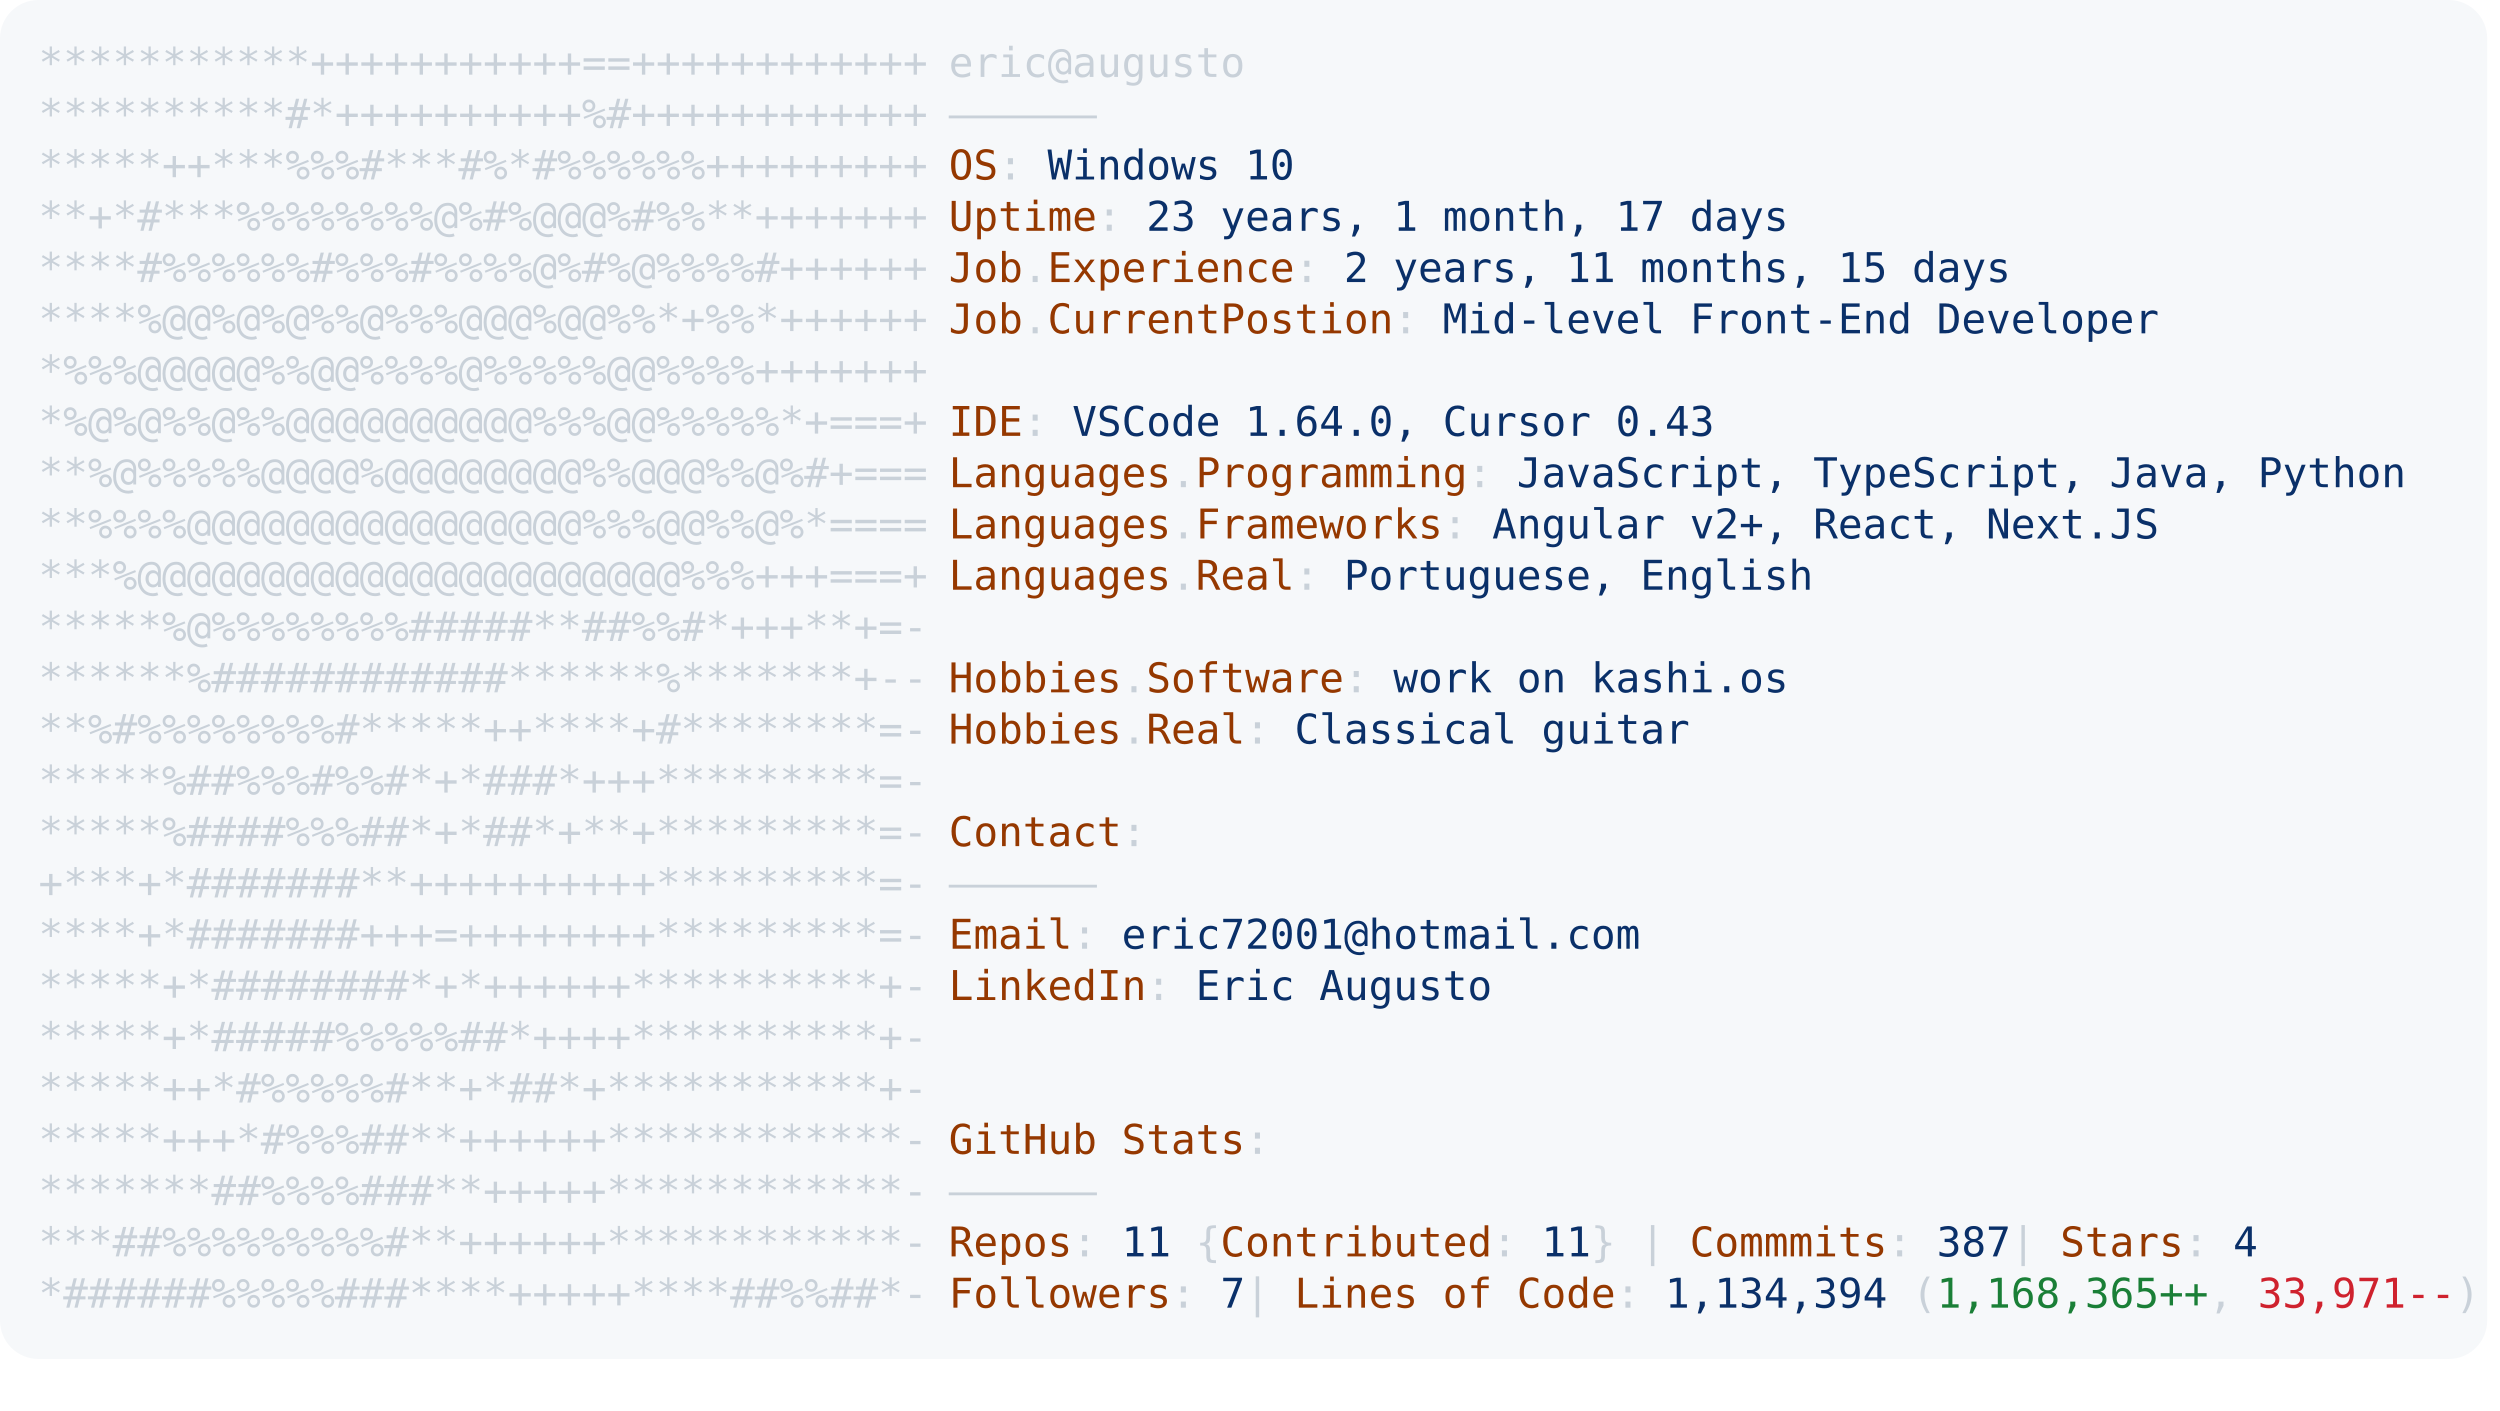
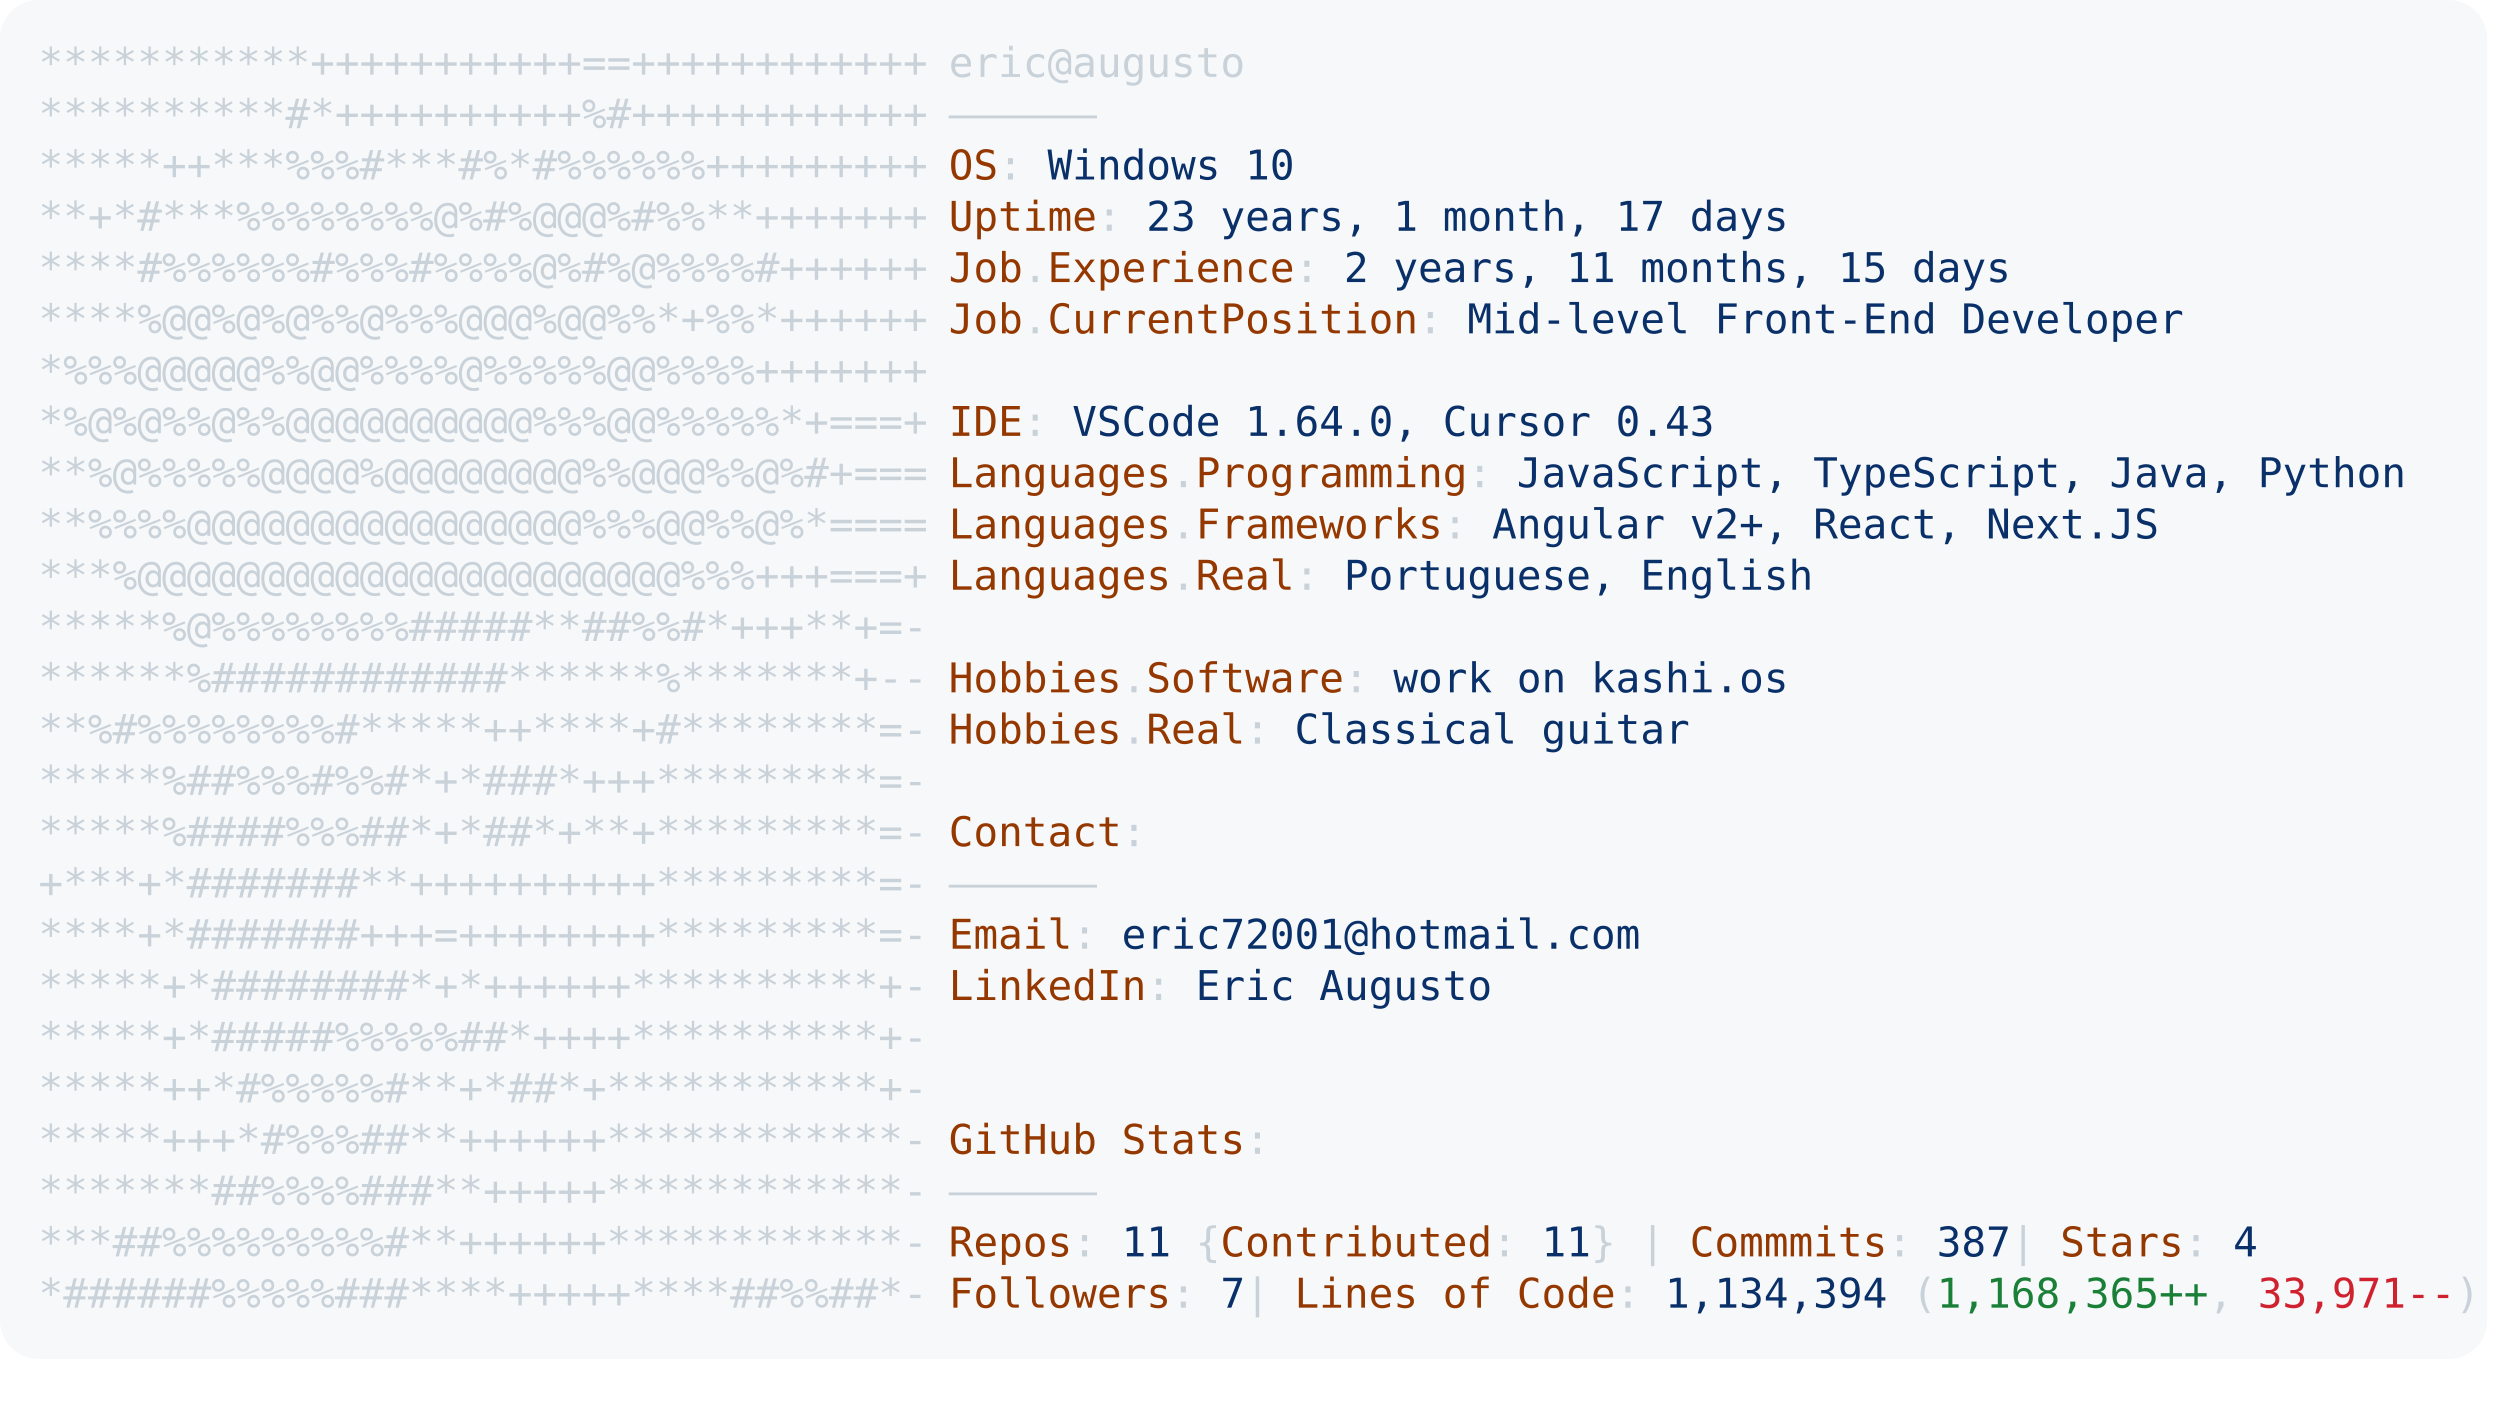
<svg xmlns="http://www.w3.org/2000/svg" font-family="Andale Mono,AndaleMono,Consolas,monospace" width="975px" height="550px" font-size="16px">
  <style>
.keyColor {fill: #953800;}
.valueColor {fill: #0a3069;}
.addColor {fill: #1a7f37;}
.delColor {fill: #cf222e;}
.commentColor {fill: #8b949e;}
text, tspan {white-space: pre;}
</style>
  <rect width="970px" height="530px" fill="#f6f8fa" rx="15" />
  <text x="15" y="30" fill="#c9d1d9" class="ascii">
    <tspan x="15" y="30">***********+++++++++++==++++++++++++</tspan>
    <tspan x="15" y="50">**********#*++++++++++%#++++++++++++</tspan>
    <tspan x="15" y="70">*****++***%%%#***#%*#%%%%%%+++++++++</tspan>
    <tspan x="15" y="90">**+*#***%%%%%%%%@%#%@@@%#%%**+++++++</tspan>
    <tspan x="15" y="110">****#%%%%%%#%%%#%%%%@%#%@%%%%#++++++</tspan>
    <tspan x="15" y="130">****%@@%@%@%%@%%%@@@%@@%%*+%%*++++++</tspan>
    <tspan x="15" y="150">*%%%@@@@@%%@@%%%%@%%%%%@@%%%%+++++++</tspan>
    <tspan x="15" y="170">*%@%@%%@%%@@@@@@@@@@%%%@@%%%%%*+===+</tspan>
    <tspan x="15" y="190">**%@%%%%%@@@@%@@@@@@@@%%@@@%%@%#+===</tspan>
    <tspan x="15" y="210">**%%%%@@@@@@@@@@@@@@@@%%%@@%%@%*====</tspan>
    <tspan x="15" y="230">***%@@@@@@@@@@@@@@@@@@@@@@%%%+++===+</tspan>
    <tspan x="15" y="250">*****%@%%%%%%%%#####**##%%#*+++**+=-</tspan>
    <tspan x="15" y="270">******%############******%*******+--</tspan>
    <tspan x="15" y="290">**%#%%%%%%%%#*****++****+#********=-</tspan>
    <tspan x="15" y="310">*****%##%%%#%%#*+*###*+++*********=-</tspan>
    <tspan x="15" y="330">*****%####%%%##*+*##*+**+*********=-</tspan>
    <tspan x="15" y="350">+***+*#######**++++++++++*********=-</tspan>
    <tspan x="15" y="370">****+*#######+++=++++++++*********=-</tspan>
    <tspan x="15" y="390">*****+*########*+*++++++**********+-</tspan>
    <tspan x="15" y="410">*****+*#####%%%%%##*++++**********+-</tspan>
    <tspan x="15" y="430">*****++*#%%%%%#**+*##*+***********+-</tspan>
    <tspan x="15" y="450">*****+++*#%%%##**++++++************-</tspan>
    <tspan x="15" y="470">*******##%%%%###**+++++************-</tspan>
    <tspan x="15" y="490">***##%%%%%%%%%#**++++++************-</tspan>
    <tspan x="15" y="510">*######%%%%%###****+++++****##%%##*-</tspan>
  </text>
  <text x="370" y="30" fill="#c9d1d9">
    <tspan x="370" y="30">eric@augusto</tspan>
    <tspan x="370" y="50">——————</tspan>
    <tspan x="370" y="70" class="keyColor">OS</tspan>: <tspan class="valueColor">Windows 10</tspan>
    <tspan x="370" y="90" class="keyColor">Uptime</tspan>: <tspan class="valueColor">23 years, 1 month, 17 days</tspan>
    <tspan x="370" y="110" class="keyColor">Job</tspan>.<tspan class="keyColor">Experience</tspan>: <tspan class="valueColor">2 years, 11 months, 15 days</tspan>
-     <tspan x="370" y="130" class="keyColor">Job</tspan>.<tspan class="keyColor">CurrentPostion</tspan>: <tspan class="valueColor">Mid-level Front-End Developer</tspan>
+     <tspan x="370" y="130" class="keyColor">Job</tspan>.<tspan class="keyColor">CurrentPosition</tspan>: <tspan class="valueColor">Mid-level Front-End Developer</tspan>
    <tspan x="370" y="170" class="keyColor">IDE</tspan>: <tspan class="valueColor">VSCode 1.64.0, Cursor 0.43</tspan>
    <tspan x="370" y="190" class="keyColor">Languages</tspan>.<tspan class="keyColor">Programming</tspan>: <tspan class="valueColor">JavaScript, TypeScript, Java, Python</tspan>
    <tspan x="370" y="210" class="keyColor">Languages</tspan>.<tspan class="keyColor">Frameworks</tspan>: <tspan class="valueColor">Angular v2+, React, Next.JS</tspan>
    <tspan x="370" y="230" class="keyColor">Languages</tspan>.<tspan class="keyColor">Real</tspan>: <tspan class="valueColor">Portuguese, English</tspan>
    <tspan x="370" y="270" class="keyColor">Hobbies</tspan>.<tspan class="keyColor">Software</tspan>: <tspan class="valueColor">work on kashi.os </tspan>
    <tspan x="370" y="290" class="keyColor">Hobbies</tspan>.<tspan class="keyColor">Real</tspan>: <tspan class="valueColor">Classical guitar</tspan>
    <tspan x="370" y="330" class="keyColor">Contact</tspan>:
<tspan x="370" y="350">——————</tspan>
    <tspan x="370" y="370" class="keyColor">Email</tspan>: <tspan class="valueColor">eric72001@hotmail.com</tspan>
    <tspan x="370" y="390" class="keyColor">LinkedIn</tspan>: <tspan class="valueColor"> Eric Augusto</tspan>
    <tspan x="370" y="450" class="keyColor">GitHub Stats</tspan>:
<tspan x="370" y="470">——————</tspan>
    <tspan x="370" y="490" class="keyColor">Repos</tspan>: <tspan class="valueColor">11</tspan> {<tspan class="keyColor">Contributed</tspan>: <tspan class="valueColor">11</tspan>}  | <tspan class="keyColor">Commmits</tspan>: <tspan class="valueColor">387    </tspan>| <tspan class="keyColor">Stars</tspan>: <tspan class="valueColor">4</tspan>
    <tspan x="370" y="510" class="keyColor">Followers</tspan>: <tspan class="valueColor">7   </tspan>| <tspan class="keyColor">Lines of Code</tspan>: <tspan class="valueColor">1,134,394</tspan> (<tspan class="addColor">1,168,365++</tspan>, <tspan class="delColor">33,971--</tspan>)
</text>
</svg>
